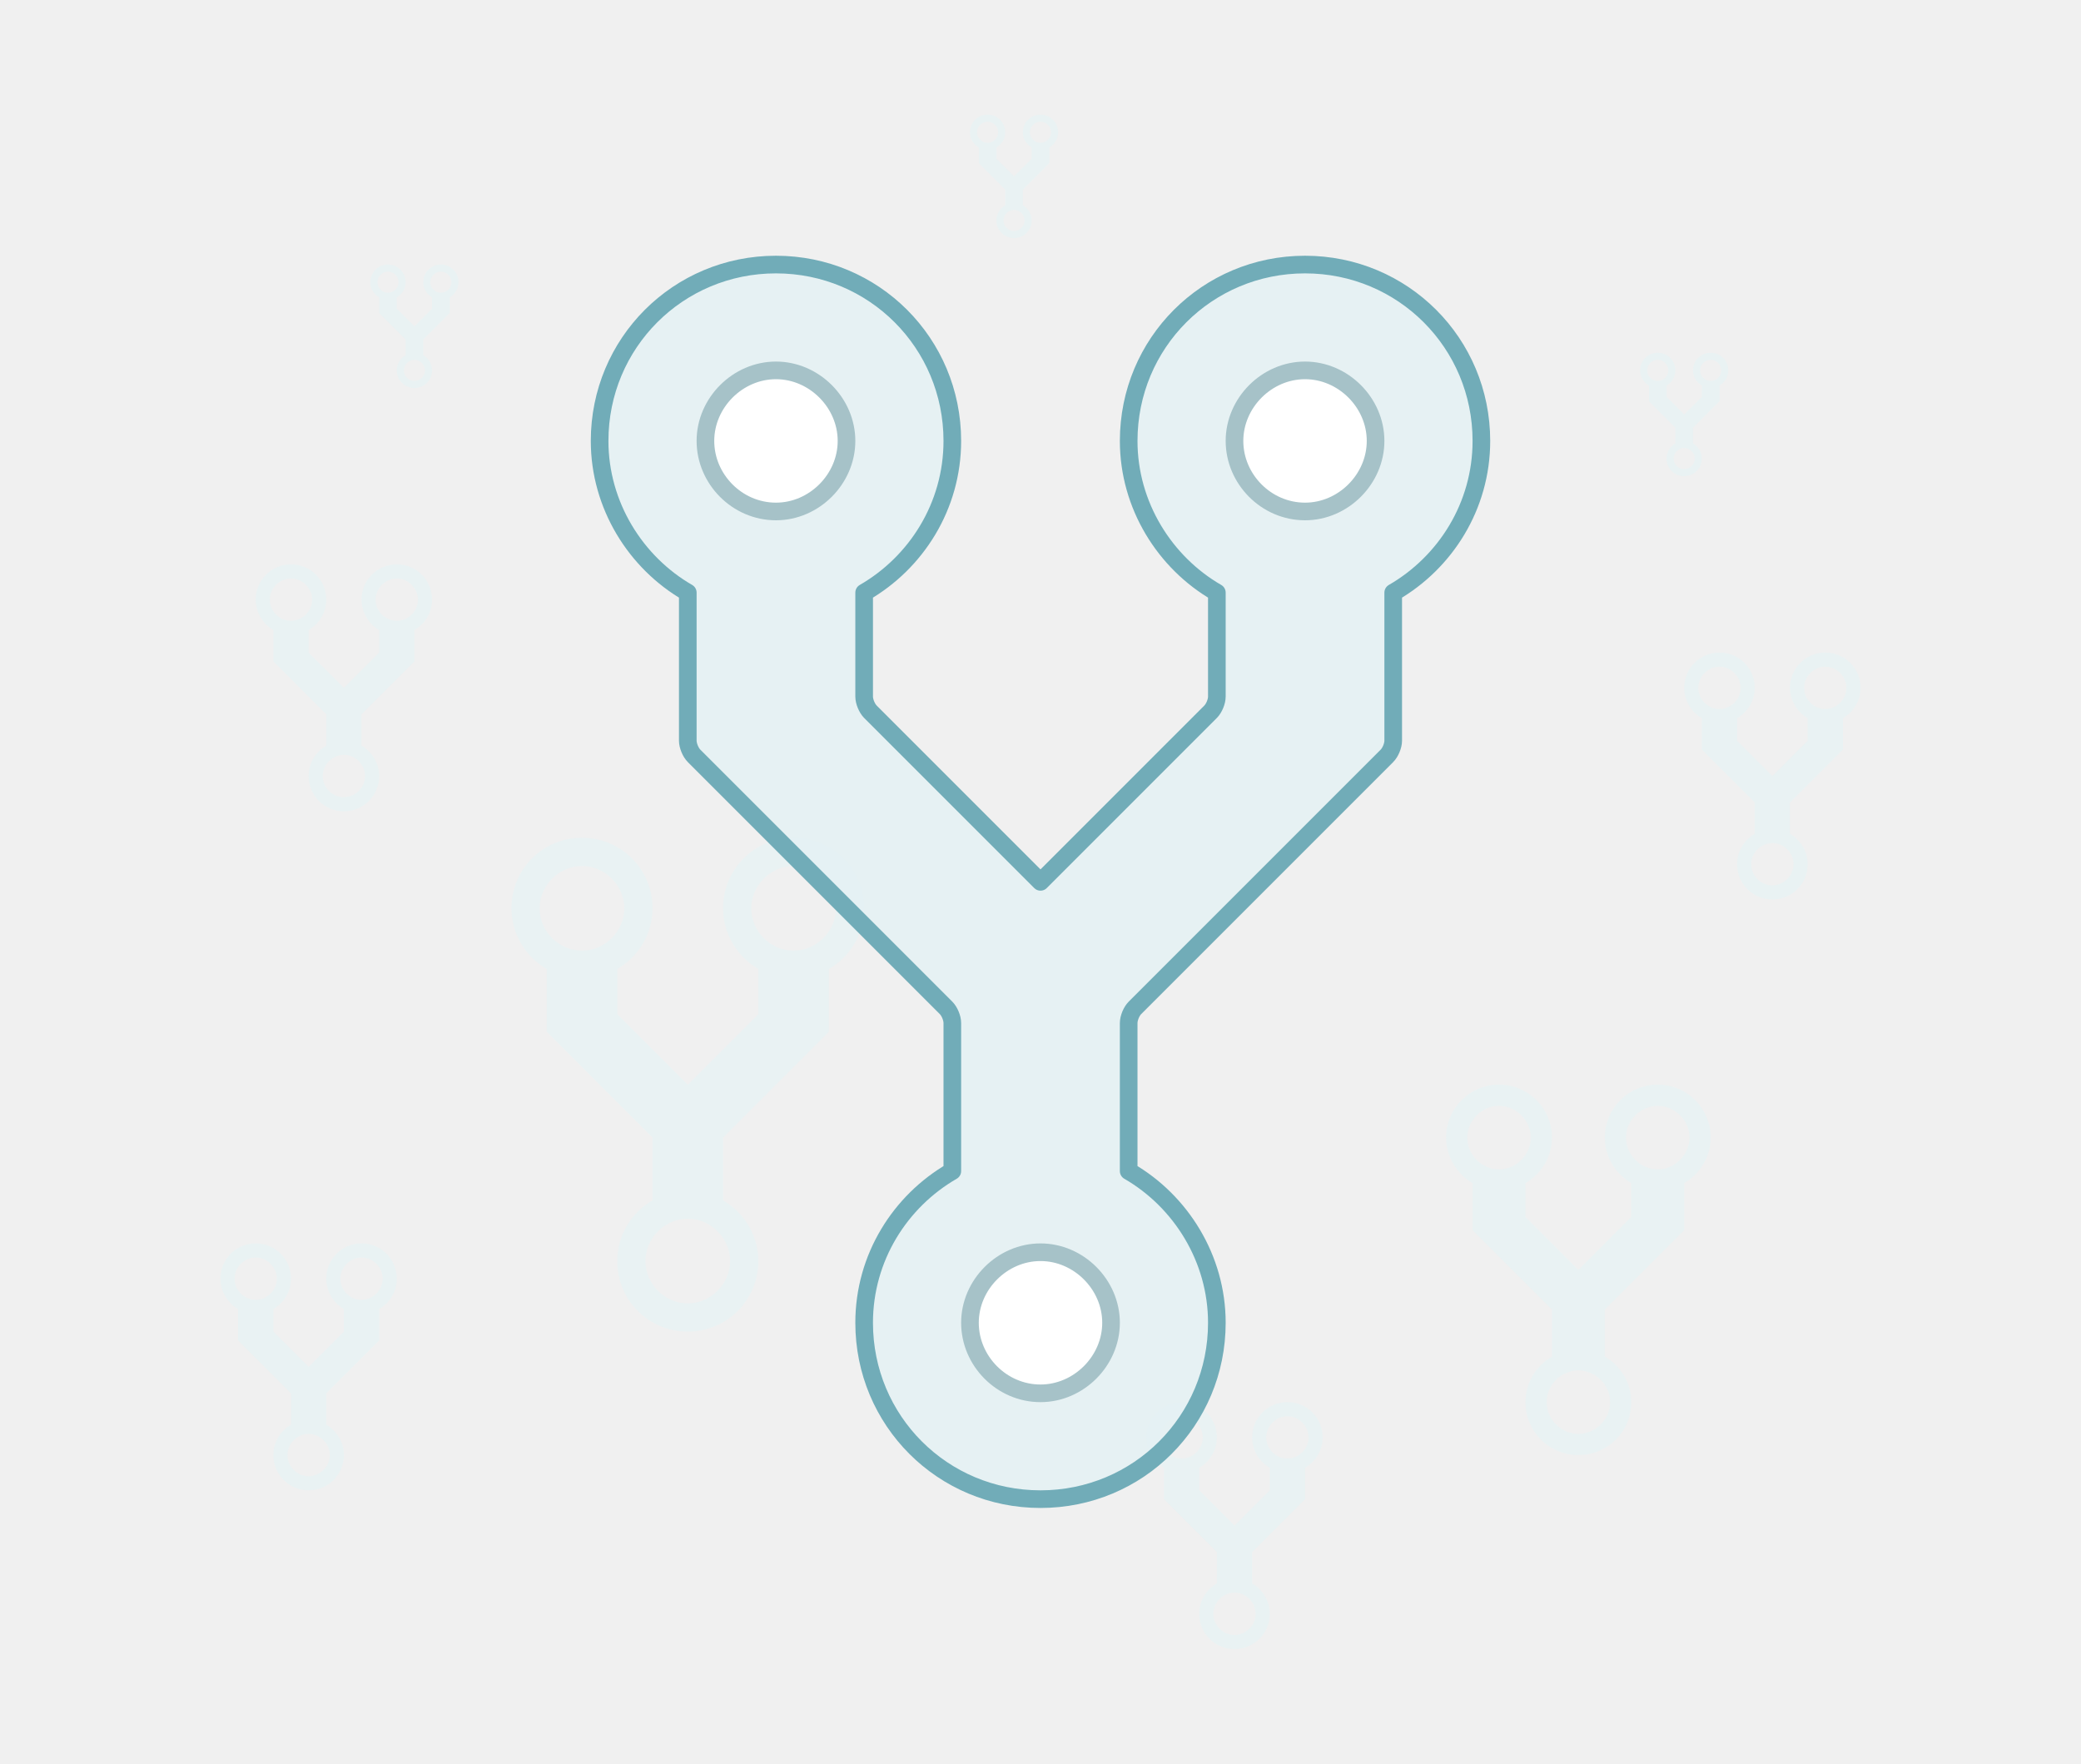
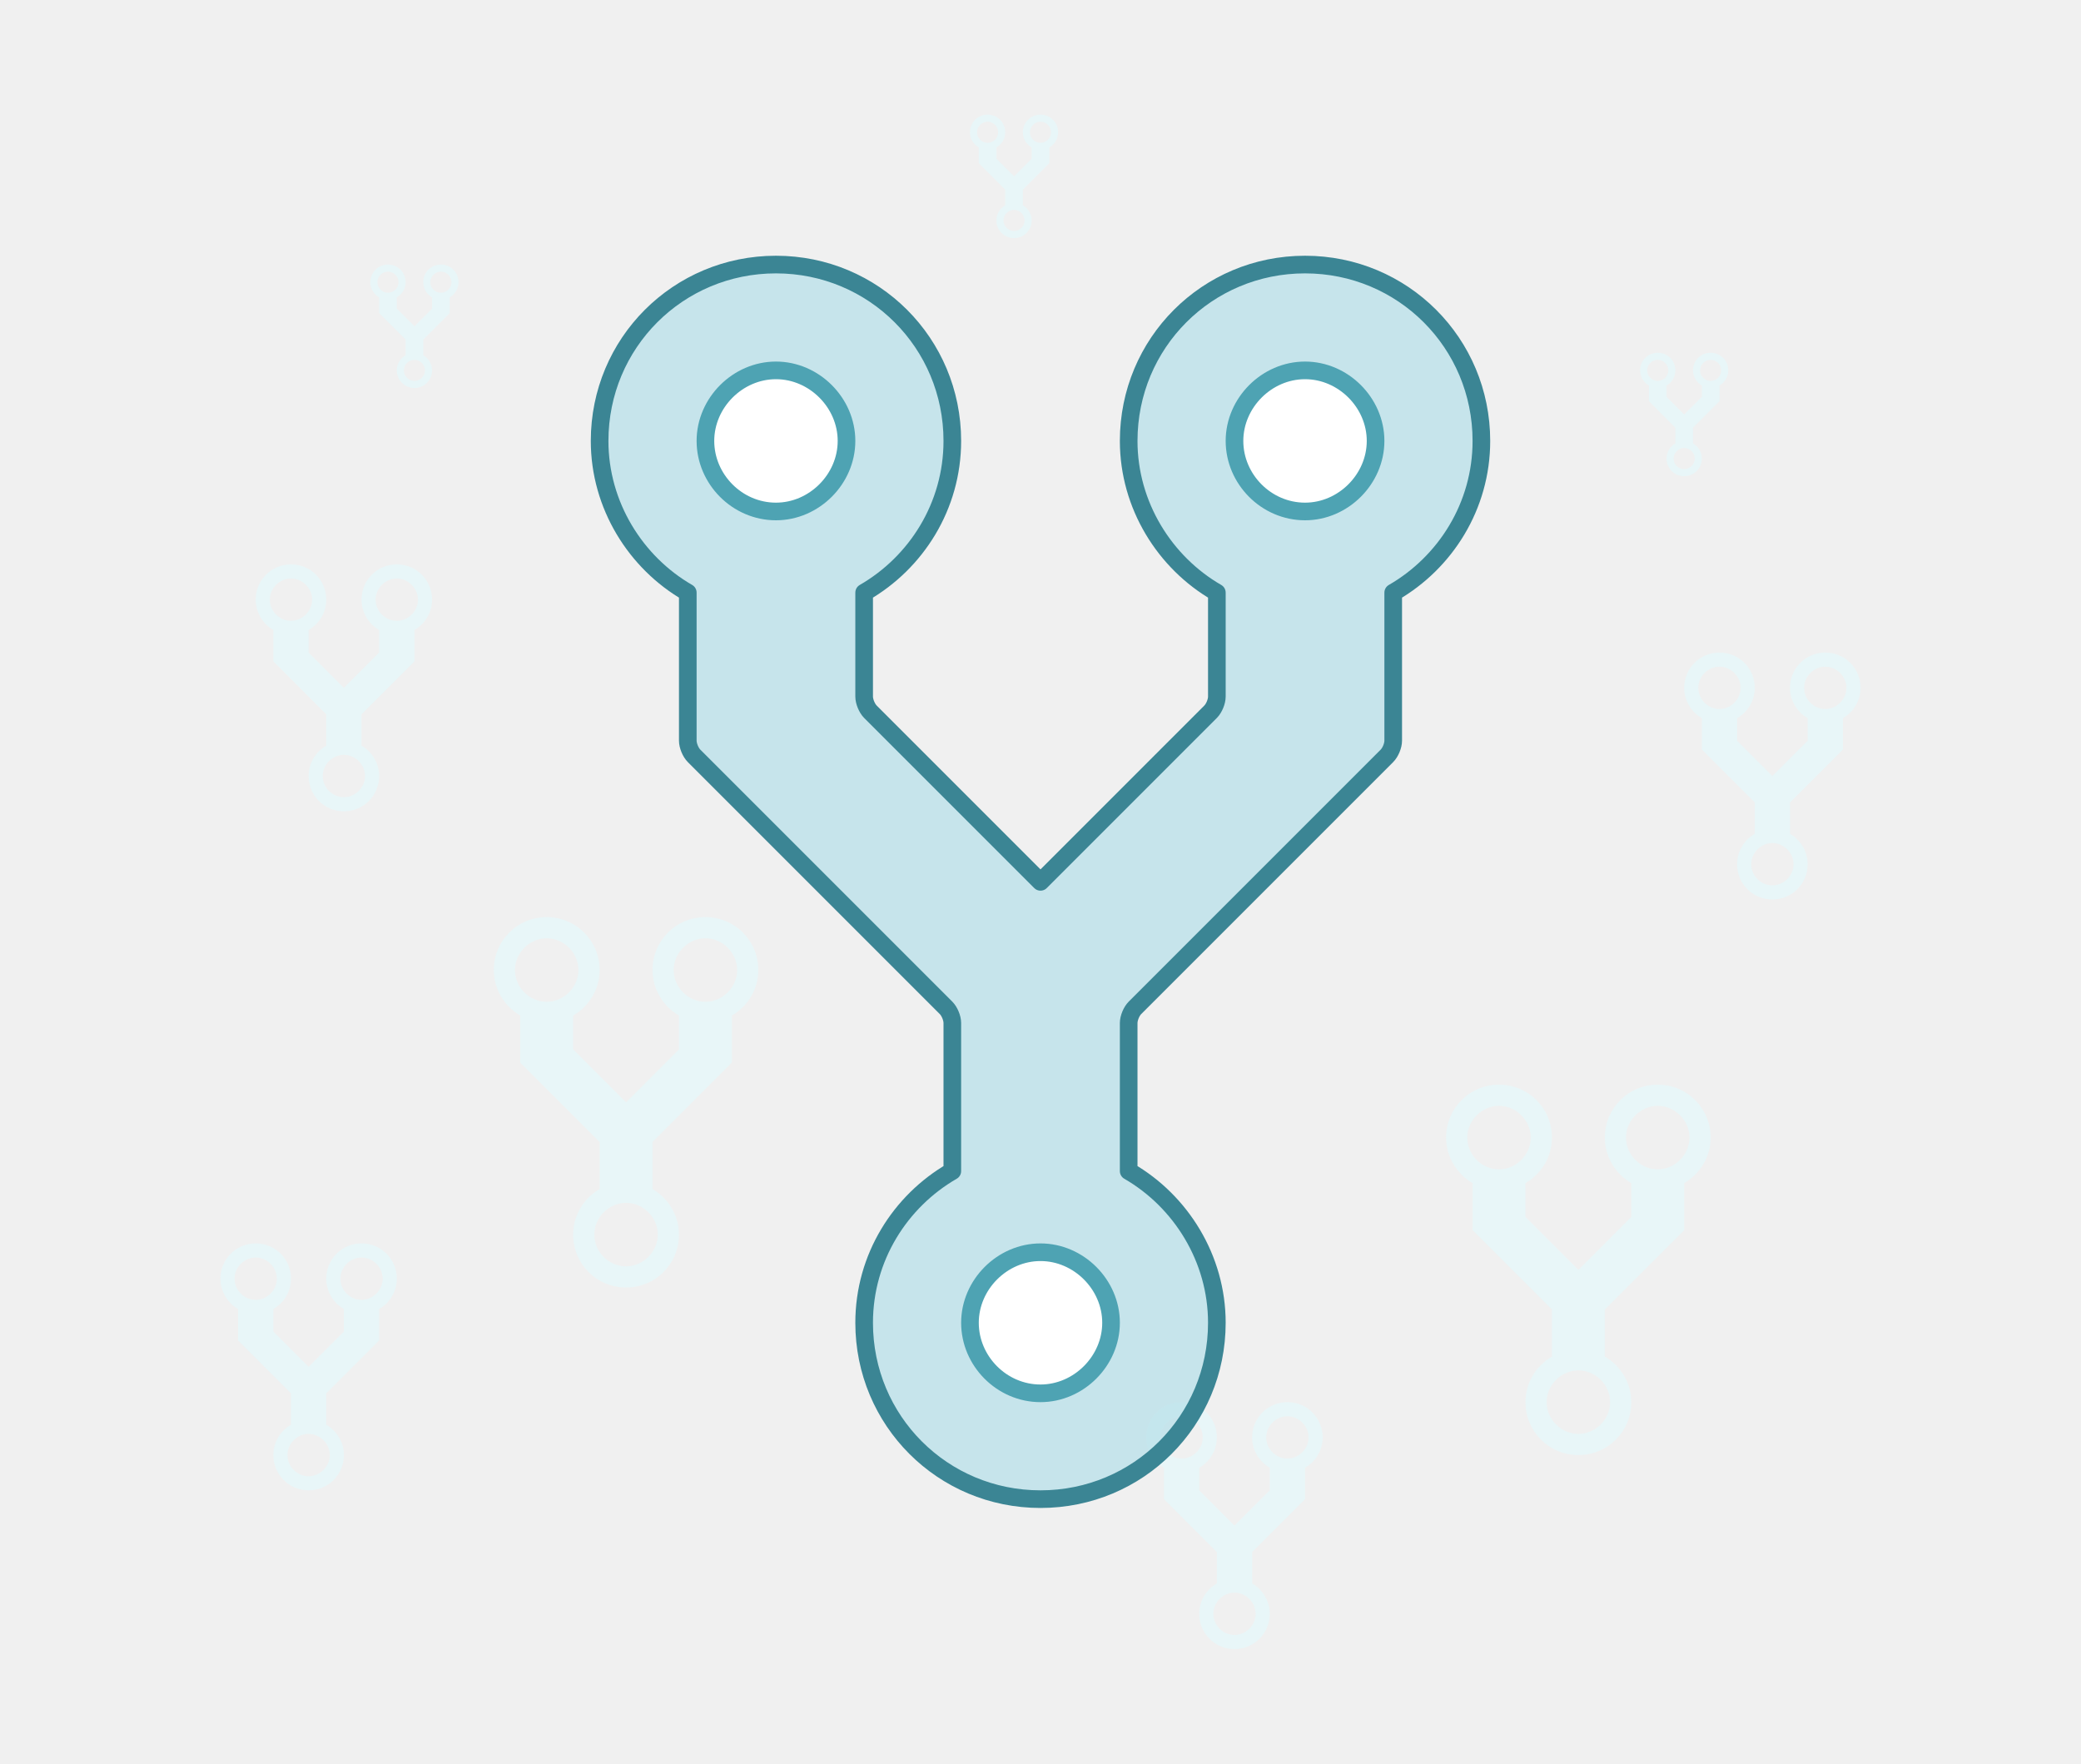
<svg xmlns="http://www.w3.org/2000/svg" width="236px" height="200px" viewBox="0 0 236 200" version="1.1">
  <defs />
  <g id="Page-4" stroke="none" stroke-width="1" fill="none" fill-rule="evenodd">
    <g id="Open-Source" transform="translate(0, -18)">
-       <g id="faded" transform="translate(25, 31)" fill="#E9F2F3">
-         <path d="M65,82 C60.56,82 57,85.56 57,90 C57,92.92 58.64,95.52 61,96.88 L61,102 L53,110 L45,102 L45,96.88 C47.36,95.52 49,92.96 49,90 C49,85.56 45.44,82 41,82 C36.56,82 33,85.56 33,90 C33,92.92 34.64,95.52 37,96.88 L37,104 L49,116 L49,123.12 C46.64,124.48 45,127.04 45,130 C45,134.44 48.56,138 53,138 C57.44,138 61,134.44 61,130 C61,127.08 59.36,124.48 57,123.12 L57,116 L69,104 L69,96.88 C71.36,95.52 73,92.96 73,90 C73,85.56 69.44,82 65,82 L65,82 Z M41,94.8 C38.36,94.8 36.2,92.6 36.2,90 C36.2,87.4 38.4,85.2 41,85.2 C43.6,85.2 45.8,87.4 45.8,90 C45.8,92.6 43.6,94.8 41,94.8 L41,94.8 Z M53,134.8 C50.36,134.8 48.2,132.6 48.2,130 C48.2,127.4 50.4,125.2 53,125.2 C55.6,125.2 57.8,127.4 57.8,130 C57.8,132.6 55.6,134.8 53,134.8 L53,134.8 Z M65,94.8 C62.36,94.8 60.2,92.6 60.2,90 C60.2,87.4 62.4,85.2 65,85.2 C67.6,85.2 69.8,87.4 69.8,90 C69.8,92.6 67.6,94.8 65,94.8 L65,94.8 Z" id="4" />
+       <g id="faded" transform="translate(25, 31)" fill="#E8F6F8">
+         <path d="M55,91 C51.67,91 49,93.67 49,97 C49,99.19 50.23,101.14 52,102.16 L52,106 L46,112 L40,106 L40,102.16 C41.77,101.14 43,99.22 43,97 C43,93.67 40.33,91 37,91 C33.67,91 31,93.67 31,97 C31,99.19 32.23,101.14 34,102.16 L34,107.5 L43,116.5 L43,121.84 C41.23,122.86 40,124.78 40,127 C40,130.33 42.67,133 46,133 C49.33,133 52,130.33 52,127 C52,124.81 50.77,122.86 49,121.84 L49,116.5 L58,107.5 L58,102.16 C59.77,101.14 61,99.22 61,97 C61,93.67 58.33,91 55,91 L55,91 Z M37,100.6 C35.02,100.6 33.4,98.95 33.4,97 C33.4,95.05 35.05,93.4 37,93.4 C38.95,93.4 40.6,95.05 40.6,97 C40.6,98.95 38.95,100.6 37,100.6 L37,100.6 Z M46,130.6 C44.02,130.6 42.4,128.95 42.4,127 C42.4,125.05 44.05,123.4 46,123.4 C47.95,123.4 49.6,125.05 49.6,127 C49.6,128.95 47.95,130.6 46,130.6 L46,130.6 Z M55,100.6 C53.02,100.6 51.4,98.95 51.4,97 C51.4,95.05 53.05,93.4 55,93.4 C56.95,93.4 58.6,95.05 58.6,97 C58.6,98.95 56.95,100.6 55,100.6 L55,100.6 Z" id="4" />
        <path d="M163,110 C159.67,110 157,112.67 157,116 C157,118.19 158.23,120.14 160,121.16 L160,125 L154,131 L148,125 L148,121.16 C149.77,120.14 151,118.22 151,116 C151,112.67 148.33,110 145,110 C141.67,110 139,112.67 139,116 C139,118.19 140.23,120.14 142,121.16 L142,126.5 L151,135.5 L151,140.84 C149.23,141.86 148,143.78 148,146 C148,149.33 150.67,152 154,152 C157.33,152 160,149.33 160,146 C160,143.81 158.77,141.86 157,140.84 L157,135.5 L166,126.5 L166,121.16 C167.77,120.14 169,118.22 169,116 C169,112.67 166.33,110 163,110 L163,110 Z M145,119.6 C143.02,119.6 141.4,117.95 141.4,116 C141.4,114.05 143.05,112.4 145,112.4 C146.95,112.4 148.6,114.05 148.6,116 C148.6,117.95 146.95,119.6 145,119.6 L145,119.6 Z M154,149.6 C152.02,149.6 150.4,147.95 150.4,146 C150.4,144.05 152.05,142.4 154,142.4 C155.95,142.4 157.6,144.05 157.6,146 C157.6,147.95 155.95,149.6 154,149.6 L154,149.6 Z M163,119.6 C161.02,119.6 159.4,117.95 159.4,116 C159.4,114.05 161.05,112.4 163,112.4 C164.95,112.4 166.6,114.05 166.6,116 C166.6,117.95 164.95,119.6 163,119.6 L163,119.6 Z" id="3" />
        <path d="M20,51 C17.78,51 16,52.78 16,55 C16,56.46 16.82,57.76 18,58.44 L18,61 L14,65 L10,61 L10,58.44 C11.18,57.76 12,56.48 12,55 C12,52.78 10.22,51 8,51 C5.78,51 4,52.78 4,55 C4,56.46 4.82,57.76 6,58.44 L6,62 L12,68 L12,71.56 C10.82,72.24 10,73.52 10,75 C10,77.22 11.78,79 14,79 C16.22,79 18,77.22 18,75 C18,73.54 17.18,72.24 16,71.56 L16,68 L22,62 L22,58.44 C23.18,57.76 24,56.48 24,55 C24,52.78 22.22,51 20,51 L20,51 Z M8,57.4 C6.68,57.4 5.6,56.3 5.6,55 C5.6,53.7 6.7,52.6 8,52.6 C9.3,52.6 10.4,53.7 10.4,55 C10.4,56.3 9.3,57.4 8,57.4 L8,57.4 Z M14,77.4 C12.68,77.4 11.6,76.3 11.6,75 C11.6,73.7 12.7,72.6 14,72.6 C15.3,72.6 16.4,73.7 16.4,75 C16.4,76.3 15.3,77.4 14,77.4 L14,77.4 Z M20,57.4 C18.68,57.4 17.6,56.3 17.6,55 C17.6,53.7 18.7,52.6 20,52.6 C21.3,52.6 22.4,53.7 22.4,55 C22.4,56.3 21.3,57.4 20,57.4 L20,57.4 Z" id="2" />
        <path d="M182,61 C179.78,61 178,62.78 178,65 C178,66.46 178.82,67.76 180,68.44 L180,71 L176,75 L172,71 L172,68.44 C173.18,67.76 174,66.48 174,65 C174,62.78 172.22,61 170,61 C167.78,61 166,62.78 166,65 C166,66.46 166.82,67.76 168,68.44 L168,72 L174,78 L174,81.56 C172.82,82.24 172,83.52 172,85 C172,87.22 173.78,89 176,89 C178.22,89 180,87.22 180,85 C180,83.54 179.18,82.24 178,81.56 L178,78 L184,72 L184,68.44 C185.18,67.76 186,66.48 186,65 C186,62.78 184.22,61 182,61 L182,61 Z M170,67.4 C168.68,67.4 167.6,66.3 167.6,65 C167.6,63.7 168.7,62.6 170,62.6 C171.3,62.6 172.4,63.7 172.4,65 C172.4,66.3 171.3,67.4 170,67.4 L170,67.4 Z M176,87.4 C174.68,87.4 173.6,86.3 173.6,85 C173.6,83.7 174.7,82.6 176,82.6 C177.3,82.6 178.4,83.7 178.4,85 C178.4,86.3 177.3,87.4 176,87.4 L176,87.4 Z M182,67.4 C180.68,67.4 179.6,66.3 179.6,65 C179.6,63.7 180.7,62.6 182,62.6 C183.3,62.6 184.4,63.7 184.4,65 C184.4,66.3 183.3,67.4 182,67.4 L182,67.4 Z" id="2" />
        <path d="M16,128 C13.78,128 12,129.78 12,132 C12,133.46 12.82,134.76 14,135.44 L14,138 L10,142 L6,138 L6,135.44 C7.18,134.76 8,133.48 8,132 C8,129.78 6.22,128 4,128 C1.78,128 0,129.78 0,132 C0,133.46 0.82,134.76 2,135.44 L2,139 L8,145 L8,148.56 C6.82,149.24 6,150.52 6,152 C6,154.22 7.78,156 10,156 C12.22,156 14,154.22 14,152 C14,150.54 13.18,149.24 12,148.56 L12,145 L18,139 L18,135.44 C19.18,134.76 20,133.48 20,132 C20,129.78 18.22,128 16,128 L16,128 Z M4,134.4 C2.68,134.4 1.6,133.3 1.6,132 C1.6,130.7 2.7,129.6 4,129.6 C5.3,129.6 6.4,130.7 6.4,132 C6.4,133.3 5.3,134.4 4,134.4 L4,134.4 Z M10,154.4 C8.68,154.4 7.6,153.3 7.6,152 C7.6,150.7 8.7,149.6 10,149.6 C11.3,149.6 12.4,150.7 12.4,152 C12.4,153.3 11.3,154.4 10,154.4 L10,154.4 Z M16,134.4 C14.68,134.4 13.6,133.3 13.6,132 C13.6,130.7 14.7,129.6 16,129.6 C17.3,129.6 18.4,130.7 18.4,132 C18.4,133.3 17.3,134.4 16,134.4 L16,134.4 Z" id="2" />
        <path d="M121,146 C118.78,146 117,147.78 117,150 C117,151.46 117.82,152.76 119,153.44 L119,156 L115,160 L111,156 L111,153.44 C112.18,152.76 113,151.48 113,150 C113,147.78 111.22,146 109,146 C106.78,146 105,147.78 105,150 C105,151.46 105.82,152.76 107,153.44 L107,157 L113,163 L113,166.56 C111.82,167.24 111,168.52 111,170 C111,172.22 112.78,174 115,174 C117.22,174 119,172.22 119,170 C119,168.54 118.18,167.24 117,166.56 L117,163 L123,157 L123,153.44 C124.18,152.76 125,151.48 125,150 C125,147.78 123.22,146 121,146 L121,146 Z M109,152.4 C107.68,152.4 106.6,151.3 106.6,150 C106.6,148.7 107.7,147.6 109,147.6 C110.3,147.6 111.4,148.7 111.4,150 C111.4,151.3 110.3,152.4 109,152.4 L109,152.4 Z M115,172.4 C113.68,172.4 112.6,171.3 112.6,170 C112.6,168.7 113.7,167.6 115,167.6 C116.3,167.6 117.4,168.7 117.4,170 C117.4,171.3 116.3,172.4 115,172.4 L115,172.4 Z M121,152.4 C119.68,152.4 118.6,151.3 118.6,150 C118.6,148.7 119.7,147.6 121,147.6 C122.3,147.6 123.4,148.7 123.4,150 C123.4,151.3 122.3,152.4 121,152.4 L121,152.4 Z" id="2" />
        <path d="M93,0 C91.89,0 91,0.89 91,2 C91,2.73 91.41,3.38 92,3.72 L92,5 L90,7 L88,5 L88,3.72 C88.59,3.38 89,2.74 89,2 C89,0.89 88.11,0 87,0 C85.89,0 85,0.89 85,2 C85,2.73 85.41,3.38 86,3.72 L86,5.5 L89,8.5 L89,10.28 C88.41,10.62 88,11.26 88,12 C88,13.11 88.89,14 90,14 C91.11,14 92,13.11 92,12 C92,11.27 91.59,10.62 91,10.28 L91,8.5 L94,5.5 L94,3.72 C94.59,3.38 95,2.74 95,2 C95,0.89 94.11,0 93,0 L93,0 Z M87,3.2 C86.34,3.2 85.8,2.65 85.8,2 C85.8,1.35 86.35,0.8 87,0.8 C87.65,0.8 88.2,1.35 88.2,2 C88.2,2.65 87.65,3.2 87,3.2 L87,3.2 Z M90,13.2 C89.34,13.2 88.8,12.65 88.8,12 C88.8,11.35 89.35,10.8 90,10.8 C90.65,10.8 91.2,11.35 91.2,12 C91.2,12.65 90.65,13.2 90,13.2 L90,13.2 Z M93,3.2 C92.34,3.2 91.8,2.65 91.8,2 C91.8,1.35 92.35,0.8 93,0.8 C93.65,0.8 94.2,1.35 94.2,2 C94.2,2.65 93.65,3.2 93,3.2 L93,3.2 Z" id="1" />
        <path d="M25,17 C23.89,17 23,17.89 23,19 C23,19.73 23.41,20.38 24,20.72 L24,22 L22,24 L20,22 L20,20.72 C20.59,20.38 21,19.74 21,19 C21,17.89 20.11,17 19,17 C17.89,17 17,17.89 17,19 C17,19.73 17.41,20.38 18,20.72 L18,22.5 L21,25.5 L21,27.28 C20.41,27.62 20,28.26 20,29 C20,30.11 20.89,31 22,31 C23.11,31 24,30.11 24,29 C24,28.27 23.59,27.62 23,27.28 L23,25.5 L26,22.5 L26,20.72 C26.59,20.38 27,19.74 27,19 C27,17.89 26.11,17 25,17 L25,17 Z M19,20.2 C18.34,20.2 17.8,19.65 17.8,19 C17.8,18.35 18.35,17.8 19,17.8 C19.65,17.8 20.2,18.35 20.2,19 C20.2,19.65 19.65,20.2 19,20.2 L19,20.2 Z M22,30.2 C21.34,30.2 20.8,29.65 20.8,29 C20.8,28.35 21.35,27.8 22,27.8 C22.65,27.8 23.2,28.35 23.2,29 C23.2,29.65 22.65,30.2 22,30.2 L22,30.2 Z M25,20.2 C24.34,20.2 23.8,19.65 23.8,19 C23.8,18.35 24.35,17.8 25,17.8 C25.65,17.8 26.2,18.35 26.2,19 C26.2,19.65 25.65,20.2 25,20.2 L25,20.2 Z" id="1" />
        <path d="M169,27 C167.89,27 167,27.89 167,29 C167,29.73 167.41,30.38 168,30.72 L168,32 L166,34 L164,32 L164,30.72 C164.59,30.38 165,29.74 165,29 C165,27.89 164.11,27 163,27 C161.89,27 161,27.89 161,29 C161,29.73 161.41,30.38 162,30.72 L162,32.5 L165,35.5 L165,37.28 C164.41,37.62 164,38.26 164,39 C164,40.11 164.89,41 166,41 C167.11,41 168,40.11 168,39 C168,38.27 167.59,37.62 167,37.28 L167,35.5 L170,32.5 L170,30.72 C170.59,30.38 171,29.74 171,29 C171,27.89 170.11,27 169,27 L169,27 Z M163,30.2 C162.34,30.2 161.8,29.65 161.8,29 C161.8,28.35 162.35,27.8 163,27.8 C163.65,27.8 164.2,28.35 164.2,29 C164.2,29.65 163.65,30.2 163,30.2 L163,30.2 Z M166,40.2 C165.34,40.2 164.8,39.65 164.8,39 C164.8,38.35 165.35,37.8 166,37.8 C166.65,37.8 167.2,38.35 167.2,39 C167.2,39.65 166.65,40.2 166,40.2 L166,40.2 Z M169,30.2 C168.34,30.2 167.8,29.65 167.8,29 C167.8,28.35 168.35,27.8 169,27.8 C169.65,27.8 170.2,28.35 170.2,29 C170.2,29.65 169.65,30.2 169,30.2 L169,30.2 Z" id="1" />
      </g>
      <g id="Main" transform="translate(68, 48)" stroke-width="2" stroke-linecap="round" stroke-linejoin="round">
-         <path d="M60,20 C60,27.3 64.1,33.8 70,37.2 L70,48.996 C70,49.55 69.686,50.314 69.288,50.712 L50,70 L30.712,50.712 C30.319,50.319 30,49.544 30,48.996 L30,37.2 C35.9,33.8 40,27.4 40,20 C40,8.9 31.1,0 20,0 C8.9,0 0,8.9 0,20 C0,27.3 4.1,33.8 10,37.2 L10,53.992 C10,54.549 10.317,55.317 10.712,55.712 L39.288,84.288 C39.681,84.681 40,85.44 40,86.008 L40,102.8 C34.1,106.2 30,112.6 30,120 C30,131.1 38.9,140 50,140 C61.1,140 70,131.1 70,120 C70,112.7 65.9,106.2 60,102.8 L60,86.008 C60,85.451 60.317,84.683 60.712,84.288 L89.288,55.712 C89.681,55.319 90,54.56 90,53.992 L90,37.2 C95.9,33.8 100,27.4 100,20 C100,8.9 91.1,0 80,0 C68.9,0 60,8.9 60,20 Z" id="main" stroke="#71ACB8" fill-opacity="0.8" fill="#E3F1F4" />
-         <path d="M80,28 C75.6,28 72,24.333 72,20 C72,15.667 75.667,12 80,12 C84.333,12 88,15.667 88,20 C88,24.333 84.333,28 80,28 L80,28 Z" id="Path" stroke="#A6C2C8" fill="#FFFFFF" />
-         <path d="M50,128 C45.6,128 42,124.333 42,120 C42,115.667 45.667,112 50,112 C54.333,112 58,115.667 58,120 C58,124.333 54.333,128 50,128 L50,128 Z" id="Path" stroke="#A6C2C8" fill="#FFFFFF" />
-         <path d="M20,28 C15.6,28 12,24.333 12,20 C12,15.667 15.667,12 20,12 C24.333,12 28,15.667 28,20 C28,24.333 24.333,28 20,28 L20,28 Z" id="Path" stroke="#A6C2C8" fill="#FFFFFF" />
+         <path d="M60,20 C60,27.3 64.1,33.8 70,37.2 L70,48.996 C70,49.55 69.686,50.314 69.288,50.712 L50,70 L30.712,50.712 C30.319,50.319 30,49.544 30,48.996 L30,37.2 C35.9,33.8 40,27.4 40,20 C40,8.9 31.1,0 20,0 C8.9,0 0,8.9 0,20 C0,27.3 4.1,33.8 10,37.2 L10,53.992 C10,54.549 10.317,55.317 10.712,55.712 L39.288,84.288 C39.681,84.681 40,85.44 40,86.008 L40,102.8 C34.1,106.2 30,112.6 30,120 C30,131.1 38.9,140 50,140 C61.1,140 70,131.1 70,120 C70,112.7 65.9,106.2 60,102.8 L60,86.008 C60,85.451 60.317,84.683 60.712,84.288 L89.288,55.712 C89.681,55.319 90,54.56 90,53.992 L90,37.2 C95.9,33.8 100,27.4 100,20 C100,8.9 91.1,0 80,0 C68.9,0 60,8.9 60,20 Z" id="main" stroke="#3B8594" fill-opacity="0.76" fill="#B9E1EA" />
+         <path d="M80,28 C75.6,28 72,24.333 72,20 C72,15.667 75.667,12 80,12 C84.333,12 88,15.667 88,20 C88,24.333 84.333,28 80,28 L80,28 Z" id="Path" stroke="#4EA3B3" fill="#FFFFFF" />
+         <path d="M50,128 C45.6,128 42,124.333 42,120 C42,115.667 45.667,112 50,112 C54.333,112 58,115.667 58,120 C58,124.333 54.333,128 50,128 L50,128 Z" id="Path" stroke="#4EA3B3" fill="#FFFFFF" />
+         <path d="M20,28 C15.6,28 12,24.333 12,20 C12,15.667 15.667,12 20,12 C24.333,12 28,15.667 28,20 C28,24.333 24.333,28 20,28 L20,28 Z" id="Path" stroke="#4EA3B3" fill="#FFFFFF" />
      </g>
    </g>
  </g>
</svg>
